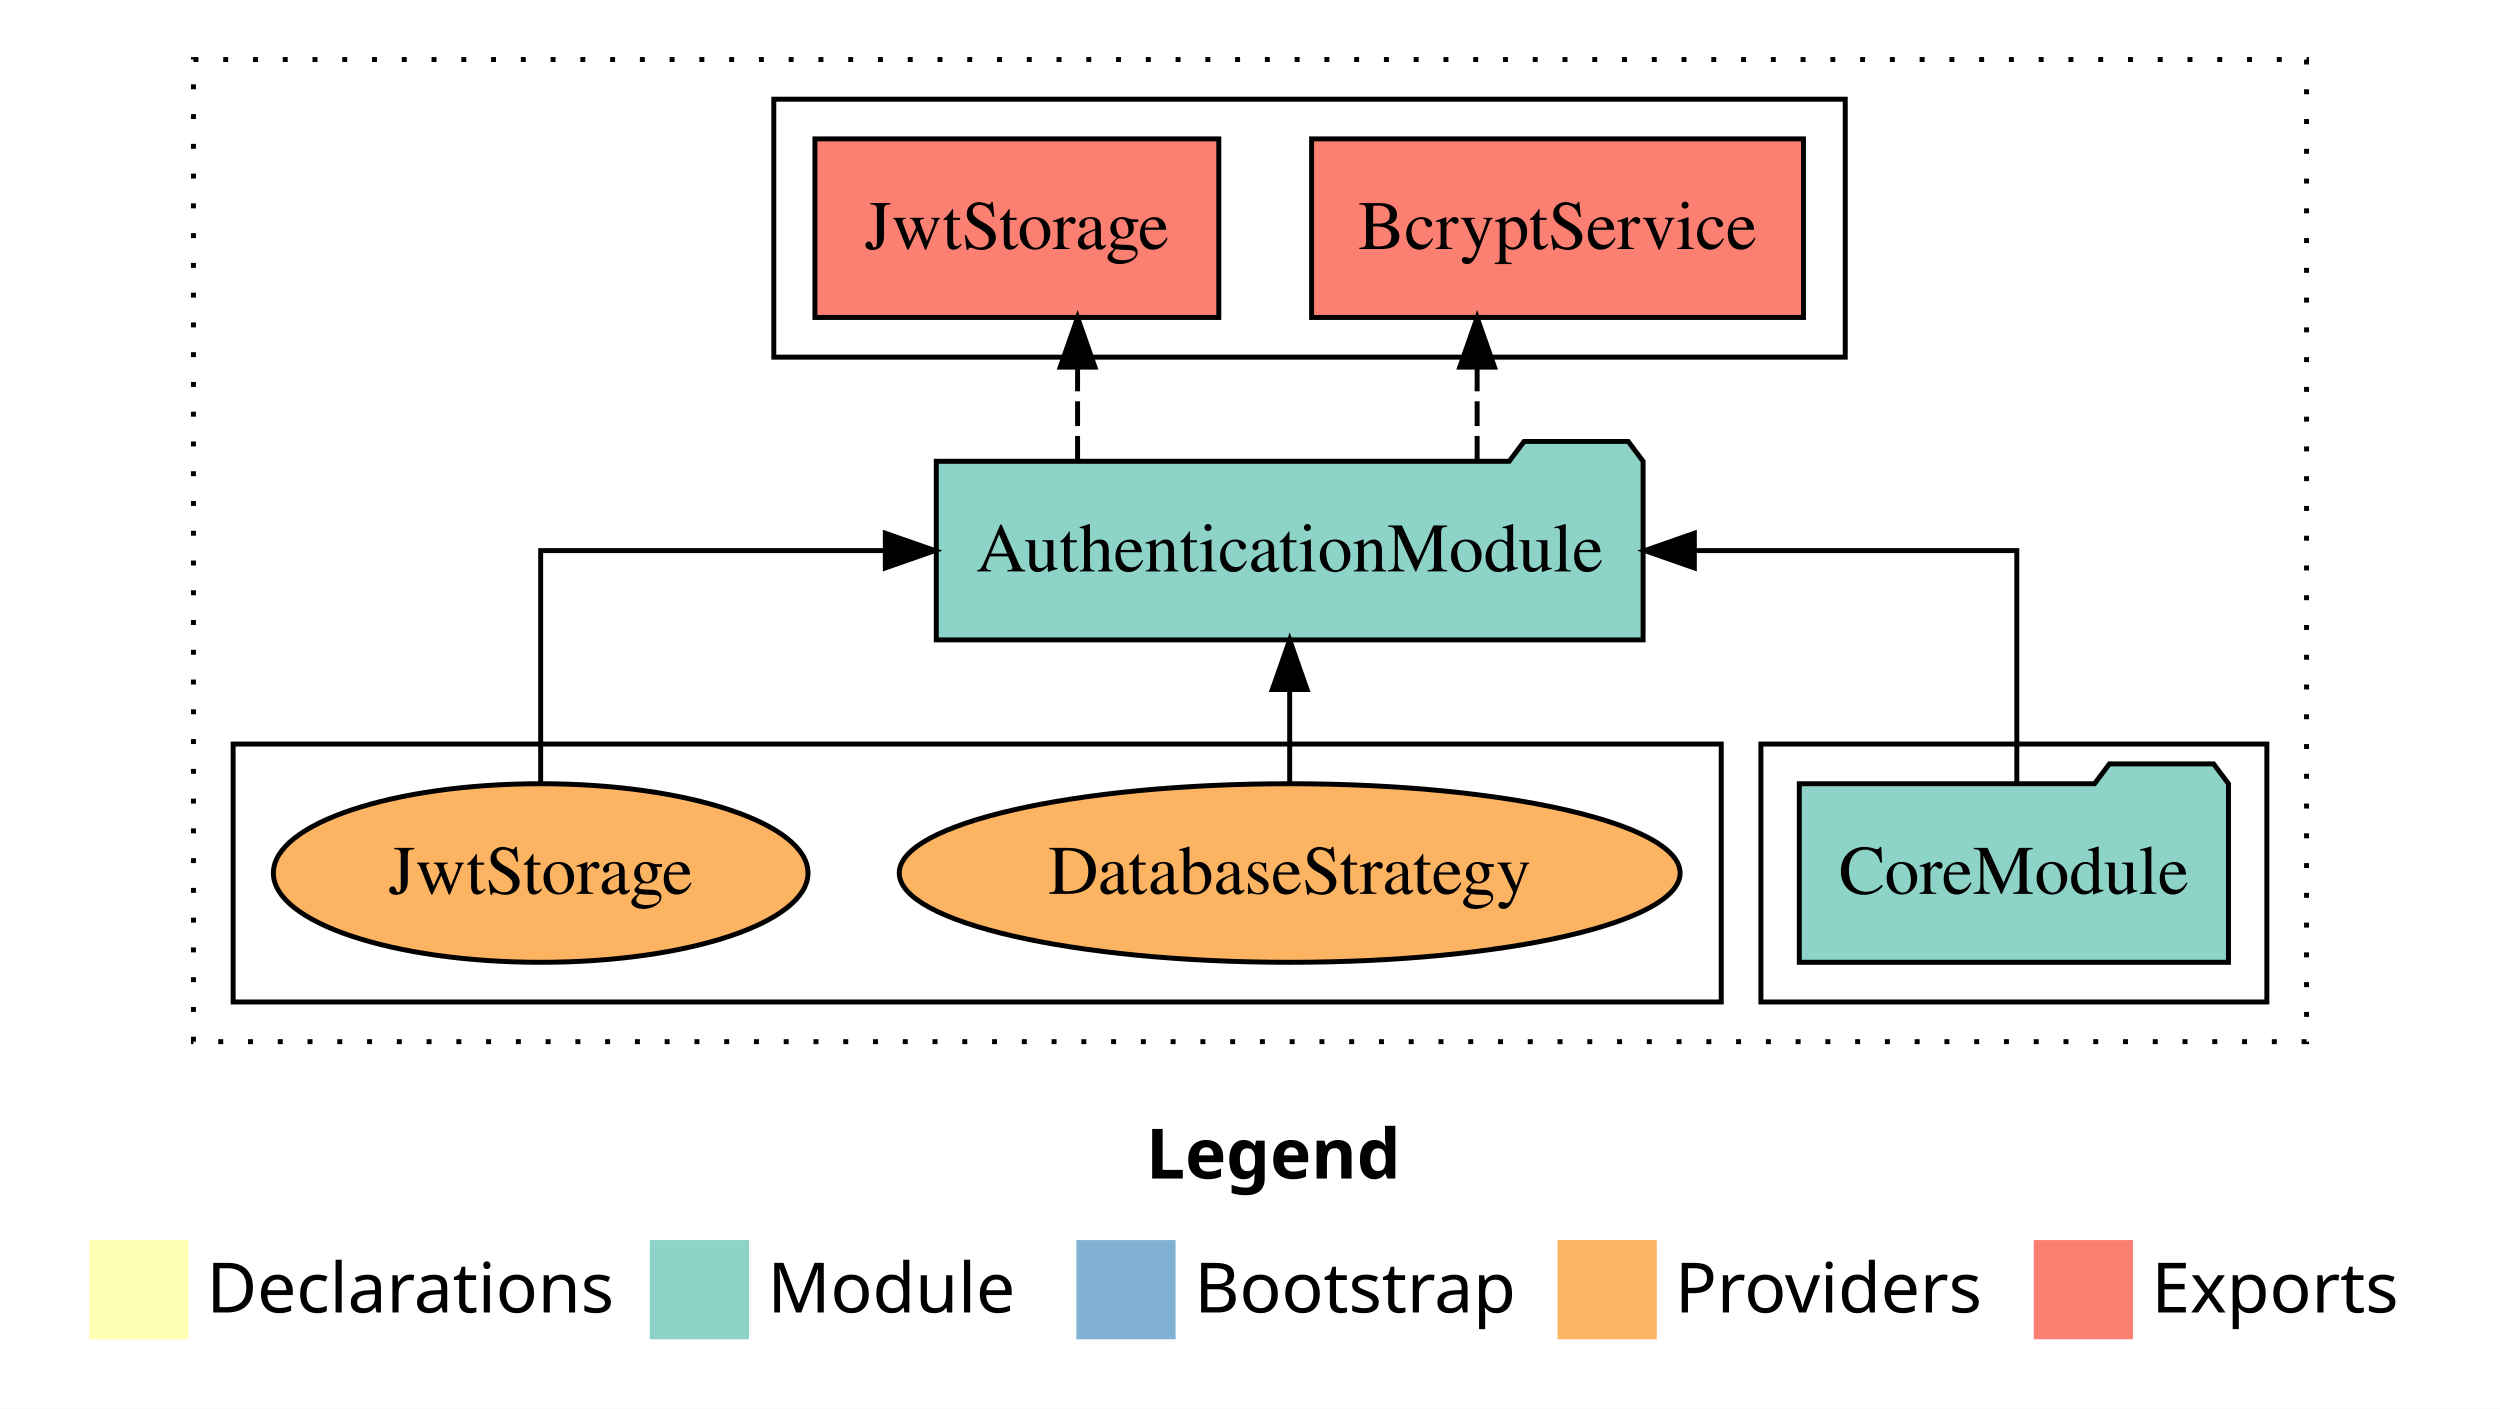
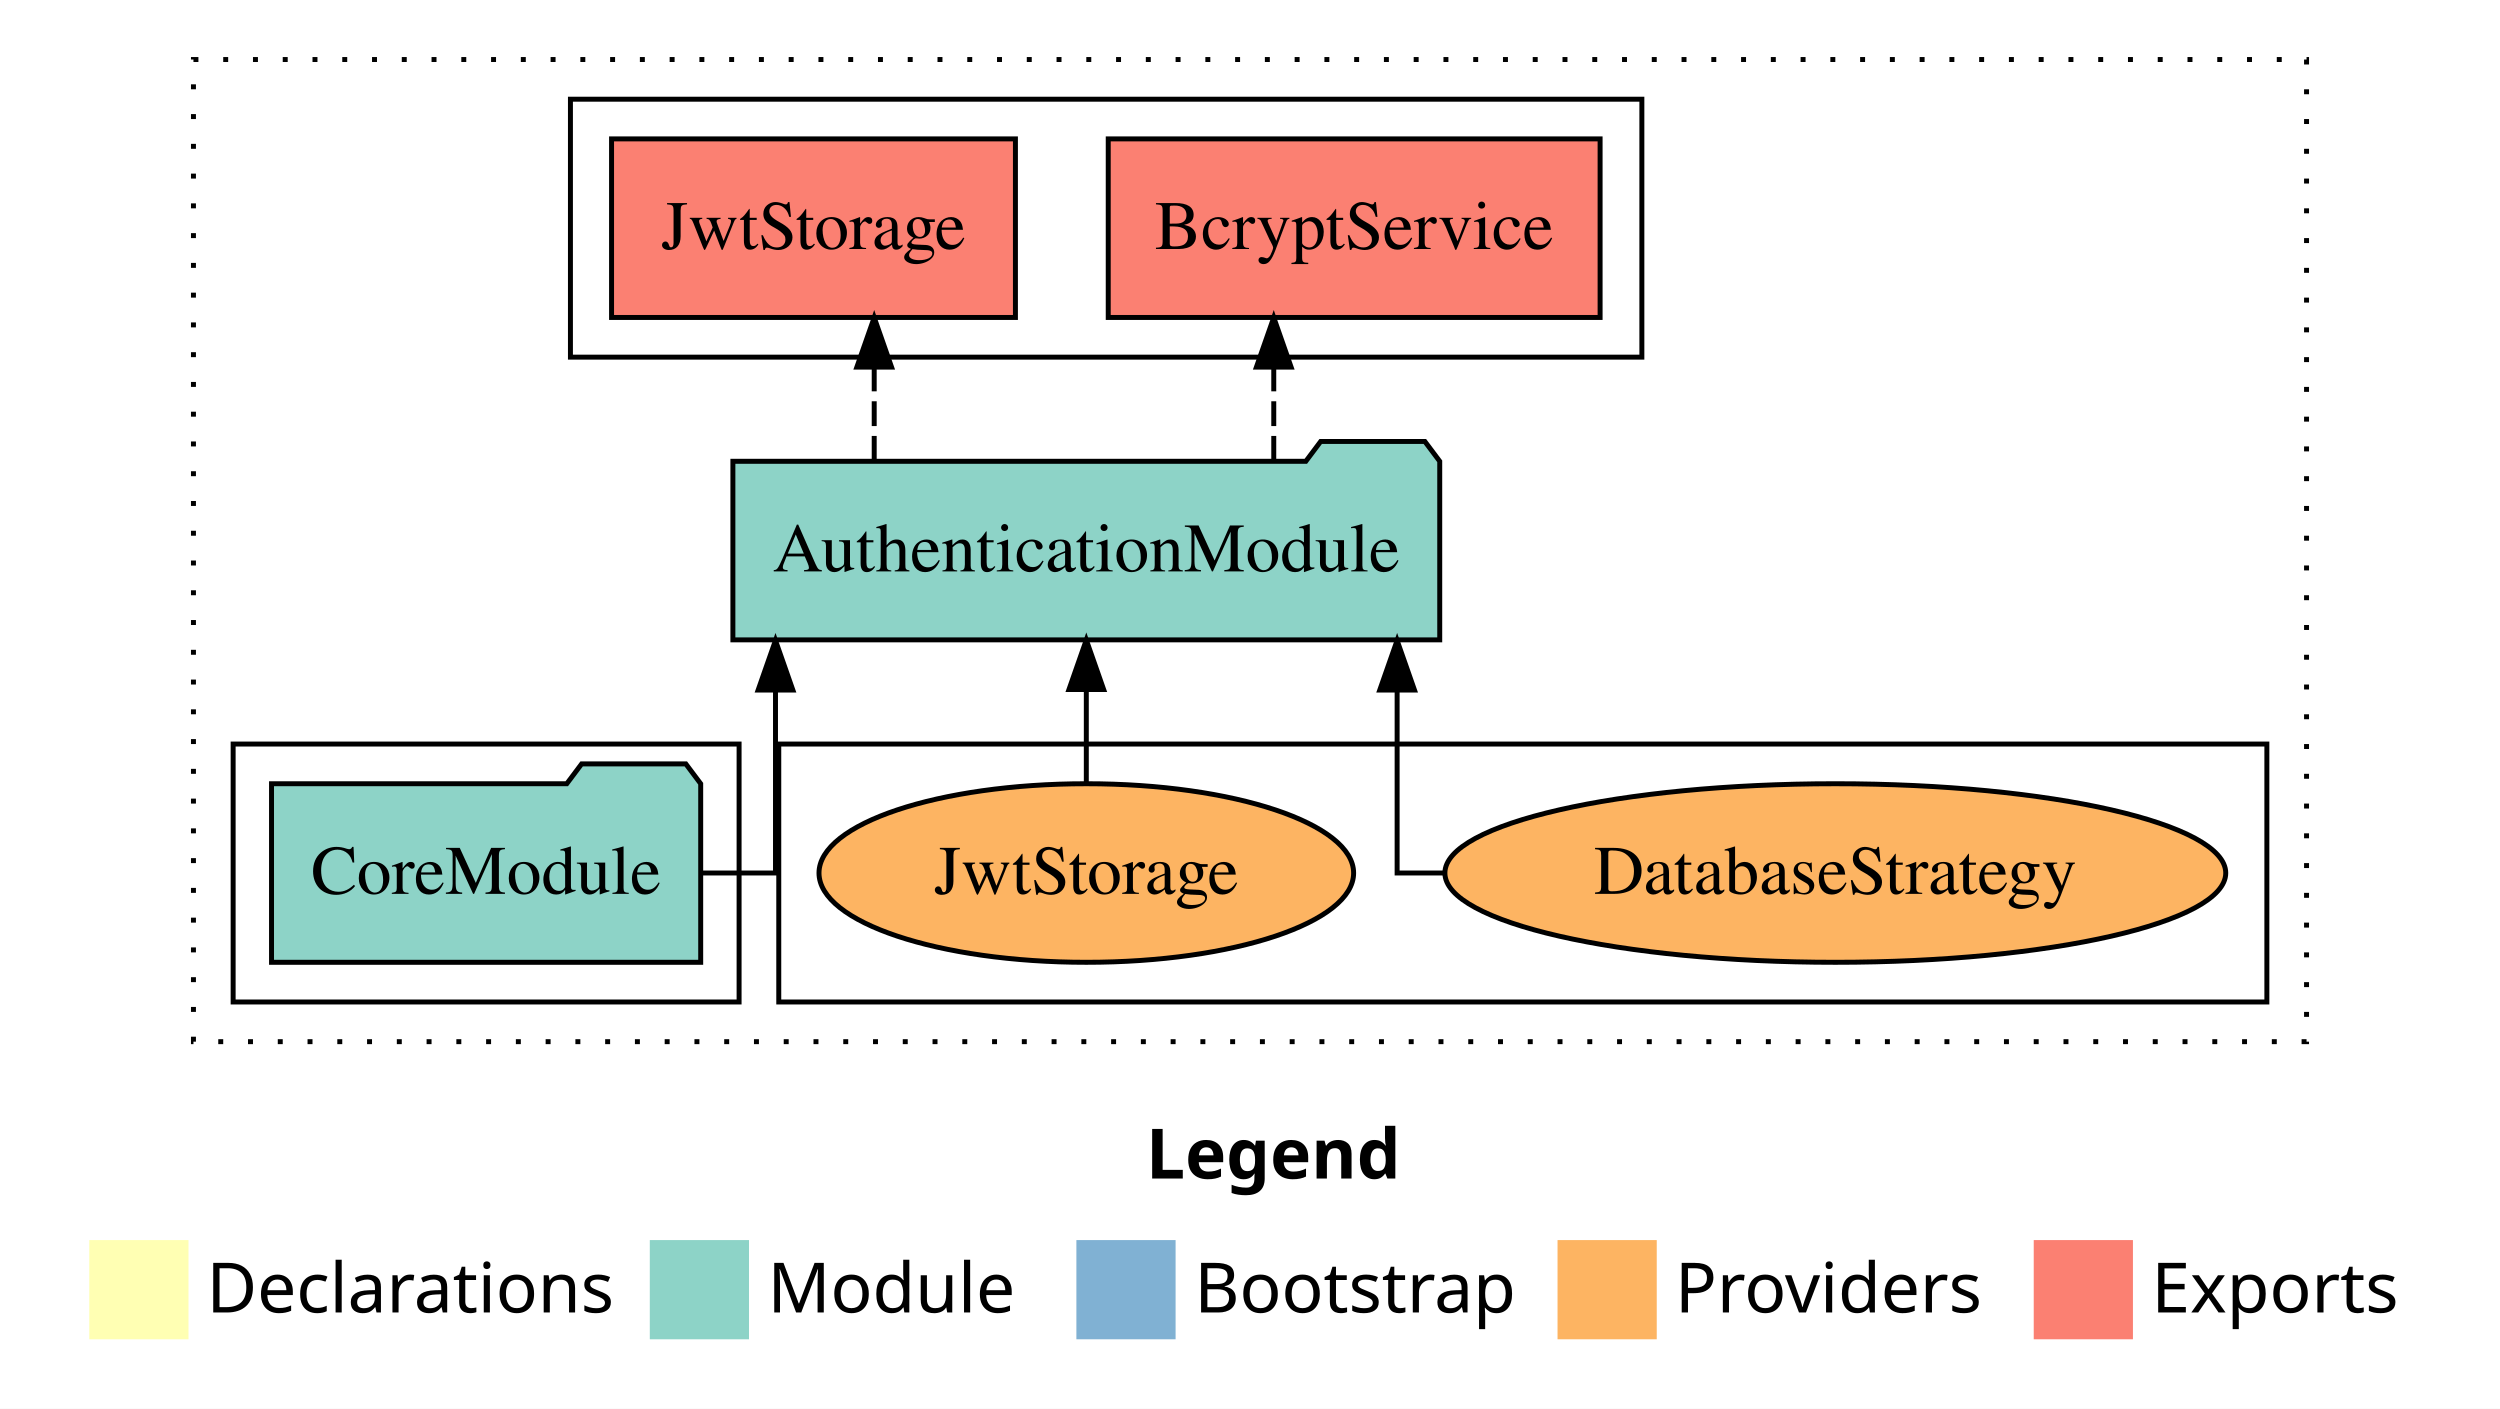
<svg xmlns="http://www.w3.org/2000/svg" width="504pt" height="284pt" viewBox="0.00 0.00 504.00 284.00">
  <g id="graph0" class="graph" transform="scale(1 1) rotate(0) translate(4 280)">
    <polygon fill="white" stroke="transparent" points="-4,4 -4,-280 500,-280 500,4 -4,4" />
    <text text-anchor="start" x="227.01" y="-42.4" font-family="Times-12" font-weight="bold" font-size="14.00">Legend</text>
    <polygon fill="#ffffb3" stroke="transparent" points="14,-10 14,-30 34,-30 34,-10 14,-10" />
    <text text-anchor="start" x="37.63" y="-15.4" font-family="Times-12" font-size="14.00">  Declarations</text>
    <polygon fill="#8dd3c7" stroke="transparent" points="127,-10 127,-30 147,-30 147,-10 127,-10" />
    <text text-anchor="start" x="150.73" y="-15.4" font-family="Times-12" font-size="14.00">  Module</text>
    <polygon fill="#80b1d3" stroke="transparent" points="213,-10 213,-30 233,-30 233,-10 213,-10" />
    <text text-anchor="start" x="236.78" y="-15.4" font-family="Times-12" font-size="14.00">  Bootstrap</text>
    <polygon fill="#fdb462" stroke="transparent" points="310,-10 310,-30 330,-30 330,-10 310,-10" />
    <text text-anchor="start" x="333.67" y="-15.4" font-family="Times-12" font-size="14.00">  Providers</text>
    <polygon fill="#fb8072" stroke="transparent" points="406,-10 406,-30 426,-30 426,-10 406,-10" />
    <text text-anchor="start" x="429.73" y="-15.4" font-family="Times-12" font-size="14.00">  Exports</text>
    <g id="clust1" class="cluster">
      <polygon fill="none" stroke="black" stroke-dasharray="1,5" points="35,-70 35,-268 461,-268 461,-70 35,-70" />
    </g>
-     <g id="clust3" class="cluster">
-       <polygon fill="none" stroke="black" points="351,-78 351,-130 453,-130 453,-78 351,-78" />
+     <g id="clust6" class="cluster">
+       <polygon fill="none" stroke="black" points="153,-78 153,-130 453,-130 453,-78 153,-78" />
    </g>
    <g id="clust4" class="cluster">
-       <polygon fill="none" stroke="black" points="152,-208 152,-260 368,-260 368,-208 152,-208" />
+       <polygon fill="none" stroke="black" points="111,-208 111,-260 327,-260 327,-208 111,-208" />
    </g>
-     <g id="clust6" class="cluster">
-       <polygon fill="none" stroke="black" points="43,-78 43,-130 343,-130 343,-78 43,-78" />
+     <g id="clust3" class="cluster">
+       <polygon fill="none" stroke="black" points="43,-78 43,-130 145,-130 145,-78 43,-78" />
    </g>
    <g id="node1" class="node">
-       <polygon fill="#8dd3c7" stroke="black" points="445.26,-122 442.26,-126 421.26,-126 418.26,-122 358.74,-122 358.74,-86 445.26,-86 445.26,-122" />
-       <text text-anchor="middle" x="402" y="-99.8" font-family="Times,serif" font-size="14.00">CoreModule</text>
+       <polygon fill="#8dd3c7" stroke="black" points="137.26,-122 134.26,-126 113.26,-126 110.26,-122 50.74,-122 50.74,-86 137.26,-86 137.26,-122" />
+       <text text-anchor="middle" x="94" y="-99.8" font-family="Times,serif" font-size="14.00">CoreModule</text>
    </g>
    <g id="node2" class="node">
-       <polygon fill="#8dd3c7" stroke="black" points="327.25,-187 324.25,-191 303.25,-191 300.25,-187 184.75,-187 184.75,-151 327.25,-151 327.25,-187" />
-       <text text-anchor="middle" x="256" y="-164.8" font-family="Times,serif" font-size="14.00">AuthenticationModule</text>
+       <polygon fill="#8dd3c7" stroke="black" points="286.25,-187 283.25,-191 262.25,-191 259.25,-187 143.75,-187 143.75,-151 286.25,-151 286.25,-187" />
+       <text text-anchor="middle" x="215" y="-164.8" font-family="Times,serif" font-size="14.00">AuthenticationModule</text>
    </g>
    <g id="edge1" class="edge">
-       <path fill="none" stroke="black" d="M402.59,-122.11C402.59,-141.34 402.59,-169 402.59,-169 402.59,-169 337.58,-169 337.58,-169" />
-       <polygon fill="black" stroke="black" points="337.58,-165.5 327.58,-169 337.58,-172.5 337.58,-165.5" />
+       <path fill="none" stroke="black" d="M137.32,-104C145.91,-104 152.34,-104 152.34,-104 152.34,-104 152.34,-140.89 152.34,-140.89" />
+       <polygon fill="black" stroke="black" points="148.84,-140.89 152.34,-150.89 155.84,-140.89 148.84,-140.89" />
    </g>
    <g id="node3" class="node">
-       <polygon fill="#fb8072" stroke="black" points="359.58,-252 260.42,-252 260.42,-216 359.58,-216 359.58,-252" />
-       <text text-anchor="middle" x="310" y="-229.8" font-family="Times,serif" font-size="14.00">BcryptService </text>
+       <polygon fill="#fb8072" stroke="black" points="318.58,-252 219.42,-252 219.42,-216 318.58,-216 318.58,-252" />
+       <text text-anchor="middle" x="269" y="-229.8" font-family="Times,serif" font-size="14.00">BcryptService </text>
    </g>
    <g id="edge2" class="edge">
-       <path fill="none" stroke="black" stroke-dasharray="5,2" d="M293.79,-187.11C293.79,-187.11 293.79,-205.99 293.79,-205.99" />
-       <polygon fill="black" stroke="black" points="290.29,-205.99 293.79,-215.99 297.29,-205.99 290.29,-205.99" />
+       <path fill="none" stroke="black" stroke-dasharray="5,2" d="M252.79,-187.11C252.79,-187.11 252.79,-205.99 252.79,-205.99" />
+       <polygon fill="black" stroke="black" points="249.29,-205.99 252.79,-215.99 256.29,-205.99 249.29,-205.99" />
    </g>
    <g id="node4" class="node">
-       <polygon fill="#fb8072" stroke="black" points="241.71,-252 160.29,-252 160.29,-216 241.71,-216 241.71,-252" />
-       <text text-anchor="middle" x="201" y="-229.8" font-family="Times,serif" font-size="14.00">JwtStorage </text>
+       <polygon fill="#fb8072" stroke="black" points="200.71,-252 119.29,-252 119.29,-216 200.71,-216 200.71,-252" />
+       <text text-anchor="middle" x="160" y="-229.8" font-family="Times,serif" font-size="14.00">JwtStorage </text>
    </g>
    <g id="edge3" class="edge">
-       <path fill="none" stroke="black" stroke-dasharray="5,2" d="M213.24,-187.11C213.24,-187.11 213.24,-205.99 213.24,-205.99" />
-       <polygon fill="black" stroke="black" points="209.74,-205.99 213.24,-215.99 216.74,-205.99 209.74,-205.99" />
+       <path fill="none" stroke="black" stroke-dasharray="5,2" d="M172.24,-187.11C172.24,-187.11 172.24,-205.99 172.24,-205.99" />
+       <polygon fill="black" stroke="black" points="168.74,-205.99 172.24,-215.99 175.74,-205.99 168.74,-205.99" />
    </g>
    <g id="node5" class="node">
-       <ellipse fill="#fdb462" stroke="black" cx="256" cy="-104" rx="78.71" ry="18" />
-       <text text-anchor="middle" x="256" y="-99.8" font-family="Times,serif" font-size="14.00">DatabaseStrategy</text>
+       <ellipse fill="#fdb462" stroke="black" cx="366" cy="-104" rx="78.71" ry="18" />
+       <text text-anchor="middle" x="366" y="-99.8" font-family="Times,serif" font-size="14.00">DatabaseStrategy</text>
    </g>
    <g id="edge4" class="edge">
-       <path fill="none" stroke="black" d="M256,-122.11C256,-122.11 256,-140.99 256,-140.99" />
-       <polygon fill="black" stroke="black" points="252.5,-140.99 256,-150.99 259.5,-140.99 252.5,-140.99" />
+       <path fill="none" stroke="black" d="M287.11,-104C281.31,-104 277.66,-104 277.66,-104 277.66,-104 277.66,-140.89 277.66,-140.89" />
+       <polygon fill="black" stroke="black" points="274.16,-140.89 277.66,-150.89 281.16,-140.89 274.16,-140.89" />
    </g>
    <g id="node6" class="node">
-       <ellipse fill="#fdb462" stroke="black" cx="105" cy="-104" rx="53.89" ry="18" />
-       <text text-anchor="middle" x="105" y="-99.8" font-family="Times,serif" font-size="14.00">JwtStorage</text>
+       <ellipse fill="#fdb462" stroke="black" cx="215" cy="-104" rx="53.89" ry="18" />
+       <text text-anchor="middle" x="215" y="-99.8" font-family="Times,serif" font-size="14.00">JwtStorage</text>
    </g>
    <g id="edge5" class="edge">
-       <path fill="none" stroke="black" d="M105,-122.11C105,-141.34 105,-169 105,-169 105,-169 174.48,-169 174.48,-169" />
-       <polygon fill="black" stroke="black" points="174.48,-172.5 184.48,-169 174.48,-165.5 174.48,-172.5" />
+       <path fill="none" stroke="black" d="M215,-122.11C215,-122.11 215,-140.99 215,-140.99" />
+       <polygon fill="black" stroke="black" points="211.5,-140.99 215,-150.99 218.5,-140.99 211.5,-140.99" />
    </g>
  </g>
</svg>
